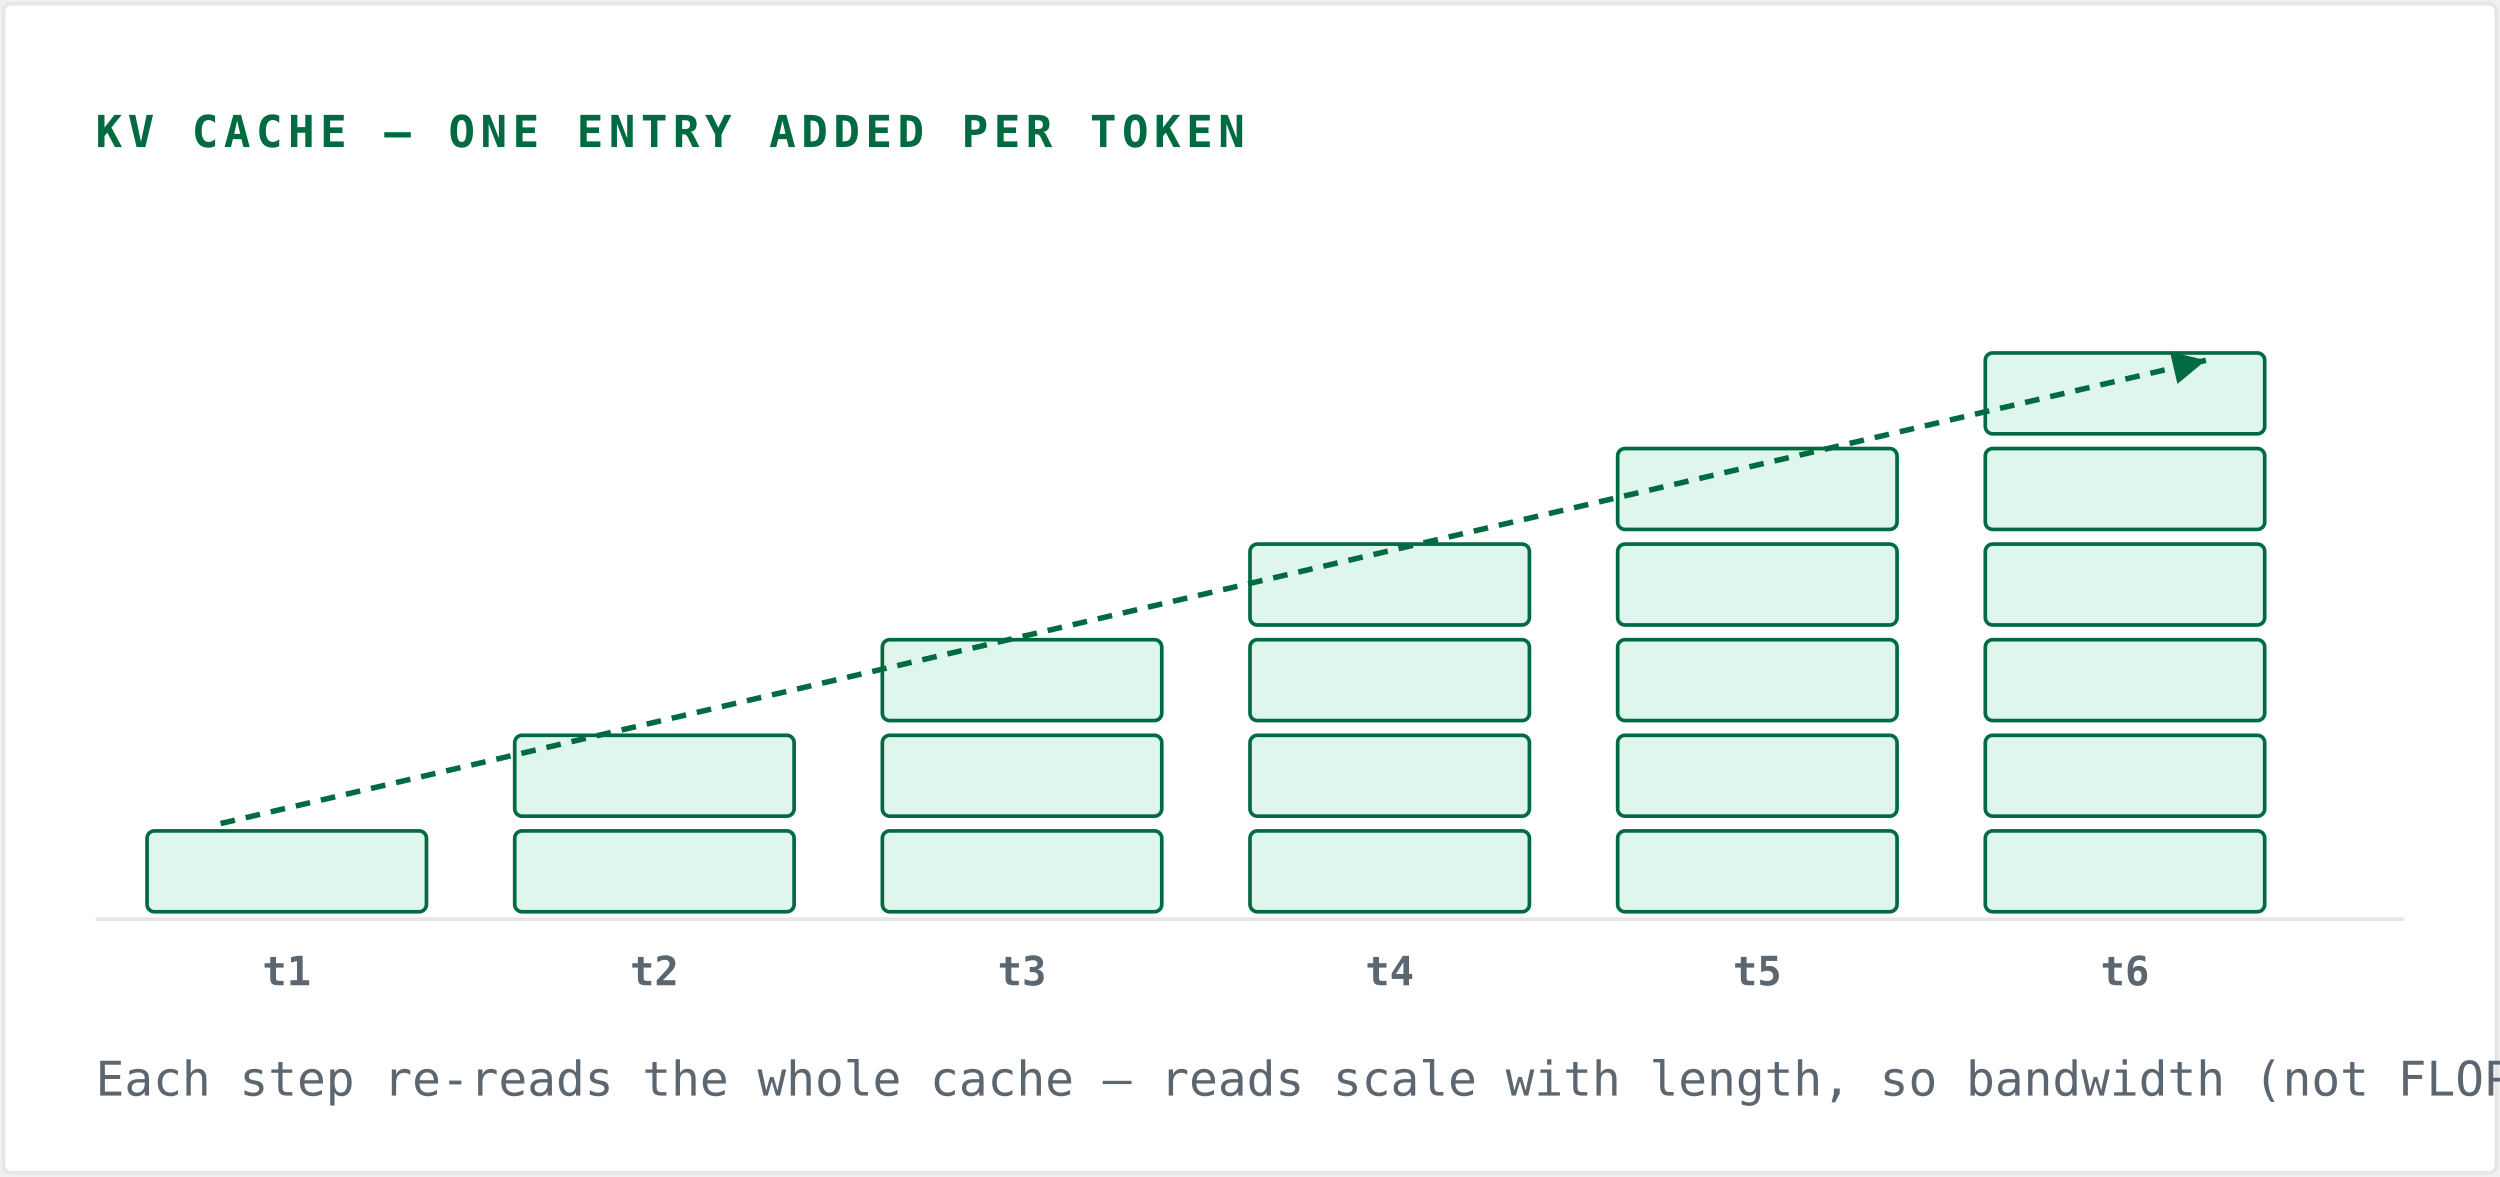
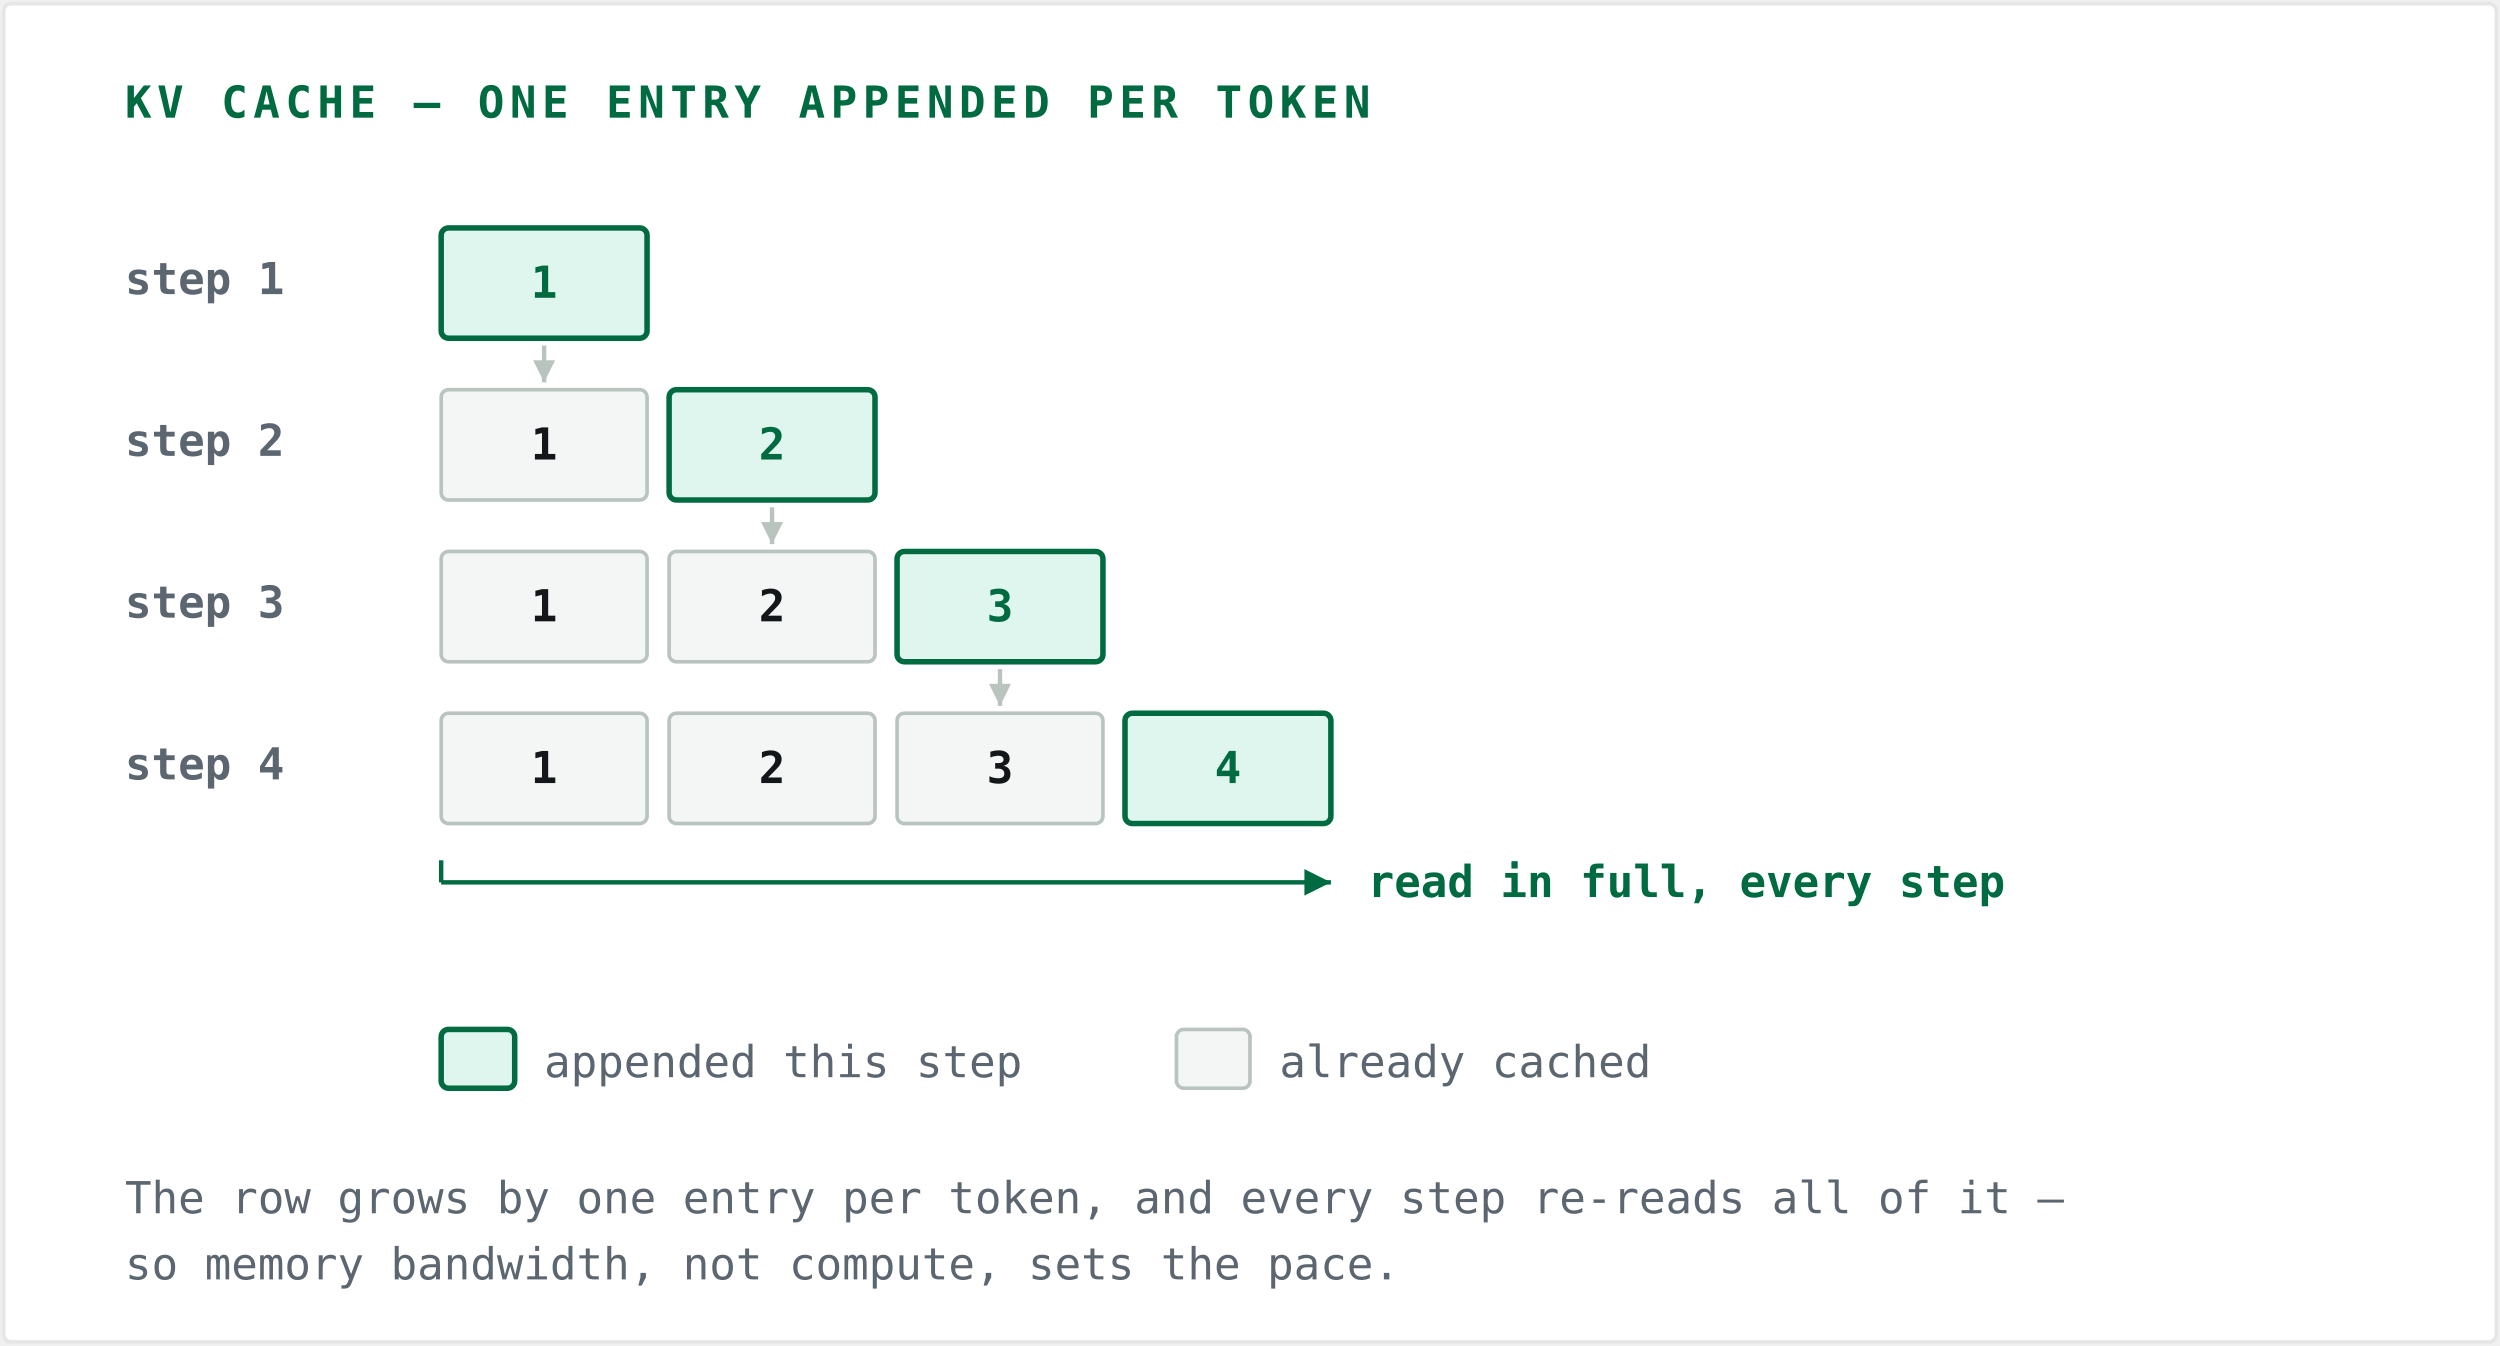
- <svg xmlns="http://www.w3.org/2000/svg" viewBox="0 0 680 320" role="img" aria-label="The KV cache grows by one entry per generated token, and each new decode step must read the entire cache, so decode is limited by memory bandwidth rather than compute">
+ <svg xmlns="http://www.w3.org/2000/svg" viewBox="0 0 680 366" role="img" aria-label="The KV cache as it grows over decode steps. After each decode step the cache is a row of per-token entries: step 1 holds one entry, step 2 holds two, and so on. Each step appends exactly one new entry (highlighted) and keeps all the earlier ones, and every step must read the entire row — so the work scales with sequence length and decode is limited by memory bandwidth, not compute.">
  <style>
-     .bg   { fill:#ffffff; stroke:#e6e6e6; }
-     .hair { stroke:#e6e6e6; stroke-width:1; }
-     .ey   { font:600 12px 'JetBrains Mono',ui-monospace,monospace; letter-spacing:1.5px; fill:#006b40; }
-     .cap  { font:400 13px 'JetBrains Mono',ui-monospace,monospace; fill:#5c6670; }
-     .axis { font:600 11px 'JetBrains Mono',ui-monospace,monospace; fill:#5c6670; }
-     .kv   { fill:#dff6ee; stroke:#006b40; }
-     .arr  { stroke:#006b40; stroke-width:1.5; fill:none; stroke-dasharray:4 3; }
+     .bg    { fill:#ffffff; stroke:#e6e6e6; }
+     .ey    { font:600 12px 'JetBrains Mono',ui-monospace,monospace; letter-spacing:1.5px; fill:#006b40; }
+     .lbl   { font:600 12px 'JetBrains Mono',ui-monospace,monospace; fill:#5c6670; }
+     .cell  { fill:#f4f6f5; stroke:#b9c4bf; }
+     .new   { fill:#dff6ee; stroke:#006b40; stroke-width:1.5; }
+     .cn    { font:600 12px 'JetBrains Mono',ui-monospace,monospace; fill:#14171a; }
+     .cnn   { font:600 12px 'JetBrains Mono',ui-monospace,monospace; fill:#006b40; }
+     .cap   { font:400 12px 'JetBrains Mono',ui-monospace,monospace; fill:#5c6670; }
+     .read  { stroke:#006b40; stroke-width:1.2; fill:none; }
+     .down  { stroke:#b9c4bf; stroke-width:1.2; fill:none; }
  </style>
  <defs>
-     <marker id="ah2" markerWidth="8" markerHeight="8" refX="6" refY="3" orient="auto">
+     <marker id="rd" markerWidth="8" markerHeight="8" refX="6" refY="3" orient="auto">
      <path d="M0,0 L6,3 L0,6 Z" fill="#006b40" />
    </marker>
+     <marker id="dn" markerWidth="7" markerHeight="7" refX="5" refY="2.5" orient="auto">
+       <path d="M0,0 L5,2.5 L0,5 Z" fill="#b9c4bf" />
+     </marker>
  </defs>
-   <rect class="bg" x="1" y="1" width="678" height="318" rx="2" />
-   <text class="ey" x="26" y="40">KV CACHE — ONE ENTRY ADDED PER TOKEN</text>
-   <line class="hair" x1="26" y1="250" x2="654" y2="250" />
-   <rect class="kv" x="40" y="226" width="76" height="22" rx="2" />
-   <rect class="kv" x="140" y="226" width="76" height="22" rx="2" />
-   <rect class="kv" x="140" y="200" width="76" height="22" rx="2" />
-   <rect class="kv" x="240" y="226" width="76" height="22" rx="2" />
-   <rect class="kv" x="240" y="200" width="76" height="22" rx="2" />
-   <rect class="kv" x="240" y="174" width="76" height="22" rx="2" />
-   <rect class="kv" x="340" y="226" width="76" height="22" rx="2" />
-   <rect class="kv" x="340" y="200" width="76" height="22" rx="2" />
-   <rect class="kv" x="340" y="174" width="76" height="22" rx="2" />
-   <rect class="kv" x="340" y="148" width="76" height="22" rx="2" />
-   <rect class="kv" x="440" y="226" width="76" height="22" rx="2" />
-   <rect class="kv" x="440" y="200" width="76" height="22" rx="2" />
-   <rect class="kv" x="440" y="174" width="76" height="22" rx="2" />
-   <rect class="kv" x="440" y="148" width="76" height="22" rx="2" />
-   <rect class="kv" x="440" y="122" width="76" height="22" rx="2" />
-   <rect class="kv" x="540" y="226" width="76" height="22" rx="2" />
-   <rect class="kv" x="540" y="200" width="76" height="22" rx="2" />
-   <rect class="kv" x="540" y="174" width="76" height="22" rx="2" />
-   <rect class="kv" x="540" y="148" width="76" height="22" rx="2" />
-   <rect class="kv" x="540" y="122" width="76" height="22" rx="2" />
-   <rect class="kv" x="540" y="96" width="76" height="22" rx="2" />
-   <path class="arr" d="M60,224 L600,98" marker-end="url(#ah2)" />
-   <text class="axis" x="78" y="268" text-anchor="middle">t1</text>
-   <text class="axis" x="178" y="268" text-anchor="middle">t2</text>
-   <text class="axis" x="278" y="268" text-anchor="middle">t3</text>
-   <text class="axis" x="378" y="268" text-anchor="middle">t4</text>
-   <text class="axis" x="478" y="268" text-anchor="middle">t5</text>
-   <text class="axis" x="578" y="268" text-anchor="middle">t6</text>
-   <text class="cap" x="26" y="298">Each step re-reads the whole cache — reads scale with length, so bandwidth (not FLOPs) is the limit.</text>
+   <rect class="bg" x="1" y="1" width="678" height="364" rx="2" />
+   <text class="ey" x="34" y="32">KV CACHE — ONE ENTRY APPENDED PER TOKEN</text>
+   <text class="lbl" x="34" y="80">step 1</text>
+   <rect class="new" x="120" y="62" width="56" height="30" rx="2" />
+   <text class="cnn" x="148" y="81" text-anchor="middle">1</text>
+   <path class="down" d="M148,94 L148,104" marker-end="url(#dn)" />
+   <text class="lbl" x="34" y="124">step 2</text>
+   <rect class="cell" x="120" y="106" width="56" height="30" rx="2" />
+   <text class="cn" x="148" y="125" text-anchor="middle">1</text>
+   <rect class="new" x="182" y="106" width="56" height="30" rx="2" />
+   <text class="cnn" x="210" y="125" text-anchor="middle">2</text>
+   <path class="down" d="M210,138 L210,148" marker-end="url(#dn)" />
+   <text class="lbl" x="34" y="168">step 3</text>
+   <rect class="cell" x="120" y="150" width="56" height="30" rx="2" />
+   <text class="cn" x="148" y="169" text-anchor="middle">1</text>
+   <rect class="cell" x="182" y="150" width="56" height="30" rx="2" />
+   <text class="cn" x="210" y="169" text-anchor="middle">2</text>
+   <rect class="new" x="244" y="150" width="56" height="30" rx="2" />
+   <text class="cnn" x="272" y="169" text-anchor="middle">3</text>
+   <path class="down" d="M272,182 L272,192" marker-end="url(#dn)" />
+   <text class="lbl" x="34" y="212">step 4</text>
+   <rect class="cell" x="120" y="194" width="56" height="30" rx="2" />
+   <text class="cn" x="148" y="213" text-anchor="middle">1</text>
+   <rect class="cell" x="182" y="194" width="56" height="30" rx="2" />
+   <text class="cn" x="210" y="213" text-anchor="middle">2</text>
+   <rect class="cell" x="244" y="194" width="56" height="30" rx="2" />
+   <text class="cn" x="272" y="213" text-anchor="middle">3</text>
+   <rect class="new" x="306" y="194" width="56" height="30" rx="2" />
+   <text class="cnn" x="334" y="213" text-anchor="middle">4</text>
+   <path class="read" d="M120,240 L362,240" marker-end="url(#rd)" />
+   <path class="read" d="M120,240 L120,234" />
+   <text class="cnn" x="372" y="244">read in full, every step</text>
+   <rect class="new" x="120" y="280" width="20" height="16" rx="2" />
+   <text class="cap" x="148" y="293">appended this step</text>
+   <rect class="cell" x="320" y="280" width="20" height="16" rx="2" />
+   <text class="cap" x="348" y="293">already cached</text>
+   <text class="cap" x="34" y="330">The row grows by one entry per token, and every step re-reads all of it —</text>
+   <text class="cap" x="34" y="348">so memory bandwidth, not compute, sets the pace.</text>
</svg>
